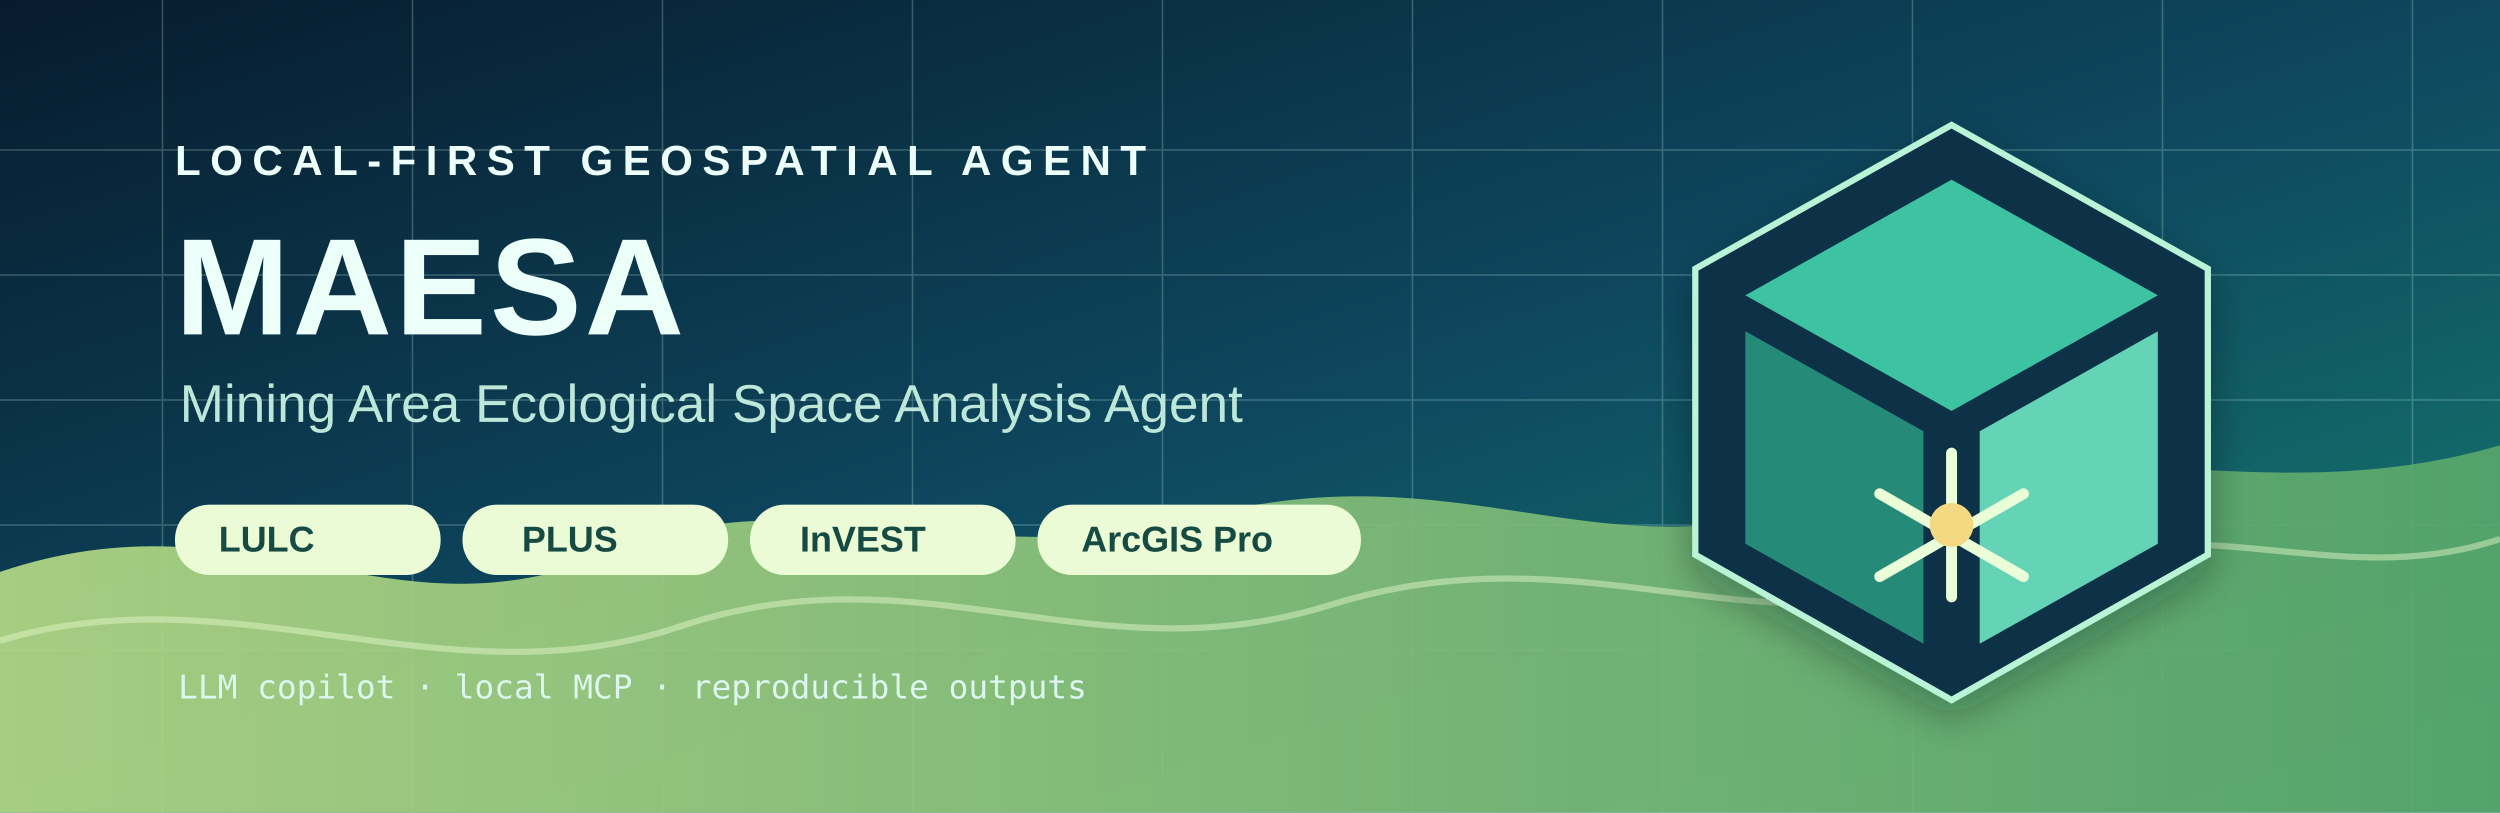
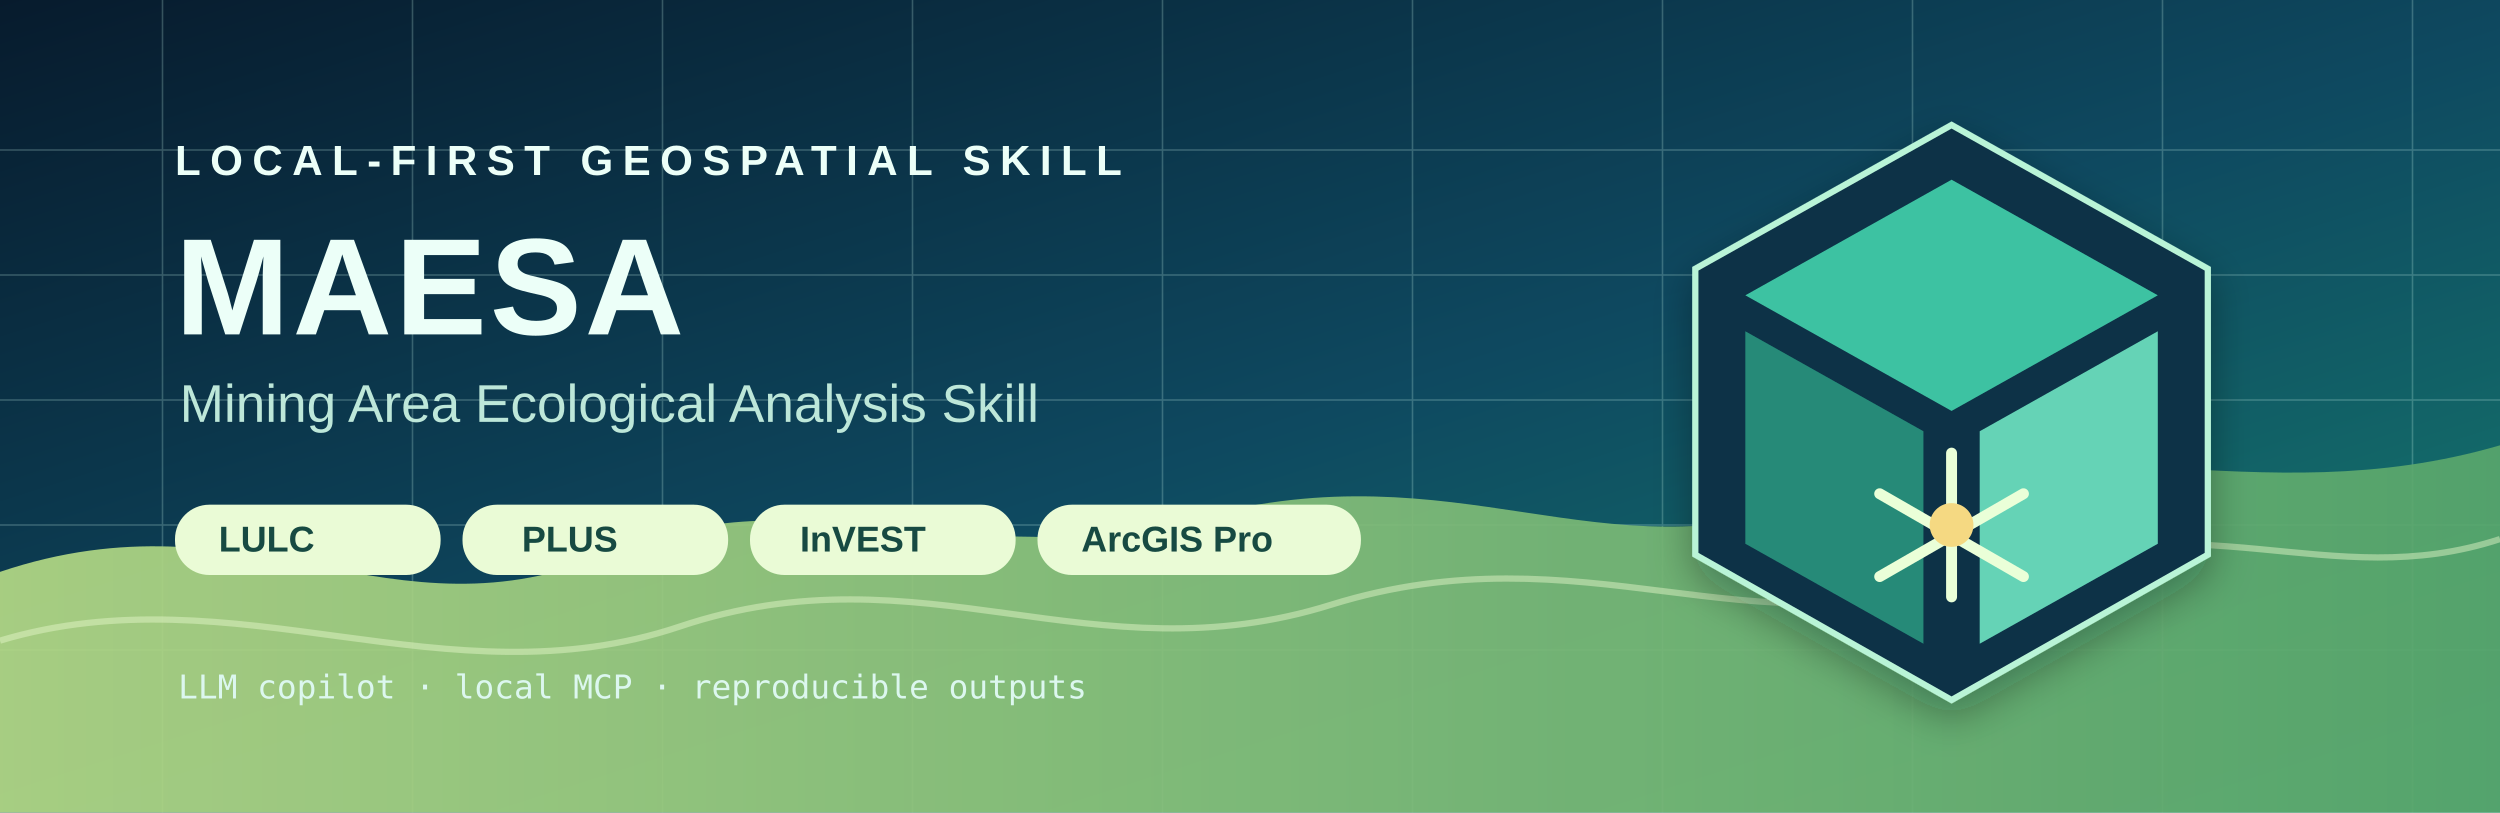
<svg xmlns="http://www.w3.org/2000/svg" width="1600" height="520" viewBox="0 0 1600 520" role="img" aria-labelledby="title description">
  <defs>
    <linearGradient id="background" x1="0" x2="1" y1="0" y2="1">
      <stop offset="0" stop-color="#071b2d" />
      <stop offset="0.52" stop-color="#0e4960" />
      <stop offset="1" stop-color="#16826f" />
    </linearGradient>
    <linearGradient id="land" x1="0" x2="1">
      <stop offset="0" stop-color="#b4d985" />
      <stop offset="1" stop-color="#58a66c" />
    </linearGradient>
    <filter id="shadow" x="-20%" y="-20%" width="140%" height="140%">
      <feDropShadow dx="0" dy="10" stdDeviation="13" flood-color="#001421" flood-opacity=".34" />
    </filter>
  </defs>
  <rect width="1600" height="520" fill="url(#background)" />
  <g opacity=".24" stroke="#c9f6ec" stroke-width="1">
    <path d="M0 96H1600M0 176H1600M0 256H1600M0 336H1600M0 416H1600" />
    <path d="M104 0V520M264 0V520M424 0V520M584 0V520M744 0V520M904 0V520M1064 0V520M1224 0V520M1384 0V520M1544 0V520" />
  </g>
  <path d="M0 366 C160 312 250 414 390 354 C515 301 618 370 768 331 C933 287 1025 370 1162 321 C1322 265 1442 331 1600 285 L1600 520 L0 520Z" fill="url(#land)" opacity=".92" />
  <path d="M0 410 C150 365 286 451 435 401 C590 349 699 435 852 387 C1013 337 1121 420 1264 369 C1410 318 1490 381 1600 345" fill="none" stroke="#e4f6c9" stroke-width="4" opacity=".48" />
  <g transform="translate(1065 80)" filter="url(#shadow)">
    <path d="M184 0 348 92 348 275 184 368 20 275 20 92Z" fill="#0c3146" stroke="#b9f4d7" stroke-width="4" />
    <path d="M184 35 316 109 184 183 52 109Z" fill="#3ec2a2" />
    <path d="M52 132 166 196 166 332 52 268Z" fill="#258a78" />
    <path d="M316 132 202 196 202 332 316 268Z" fill="#65d3b6" />
    <path d="M184 210V302M138 236 230 289M230 236 138 289" stroke="#eaffd8" stroke-width="7" stroke-linecap="round" />
    <circle cx="184" cy="256" r="14" fill="#f5d982" />
  </g>
  <g transform="translate(112 112)" fill="#ecfff8">
-     <text x="0" y="0" font-family="Segoe UI, Arial, sans-serif" font-size="27" font-weight="600" letter-spacing="6">LOCAL-FIRST GEOSPATIAL AGENT</text>
+     <text x="0" y="0" font-family="Segoe UI, Arial, sans-serif" font-size="27" font-weight="600" letter-spacing="6">LOCAL-FIRST GEOSPATIAL SKILL</text>
    <text x="0" y="102" font-family="Segoe UI, Arial, sans-serif" font-size="88" font-weight="750" letter-spacing="2">MAESA</text>
-     <text x="3" y="158" font-family="Segoe UI, Arial, sans-serif" font-size="34" font-weight="400" fill="#bde7d9">Mining Area Ecological Space Analysis Agent</text>
+     <text x="3" y="158" font-family="Segoe UI, Arial, sans-serif" font-size="34" font-weight="400" fill="#bde7d9">Mining Area Ecological Analysis Skill</text>
    <g transform="translate(0 211)" font-family="Segoe UI, Arial, sans-serif" font-size="23" font-weight="600">
      <rect width="170" height="45" rx="22" fill="#eafbd6" />
      <text x="28" y="30" fill="#174a42">LULC</text>
      <rect x="184" width="170" height="45" rx="22" fill="#eafbd6" />
      <text x="222" y="30" fill="#174a42">PLUS</text>
      <rect x="368" width="170" height="45" rx="22" fill="#eafbd6" />
      <text x="400" y="30" fill="#174a42">InVEST</text>
      <rect x="552" width="207" height="45" rx="22" fill="#eafbd6" />
      <text x="580" y="30" fill="#174a42">ArcGIS Pro</text>
    </g>
    <text x="2" y="335" font-family="Consolas, monospace" font-size="21" fill="#dcf7ef">LLM copilot  ·  local MCP  ·  reproducible outputs</text>
  </g>
</svg>
